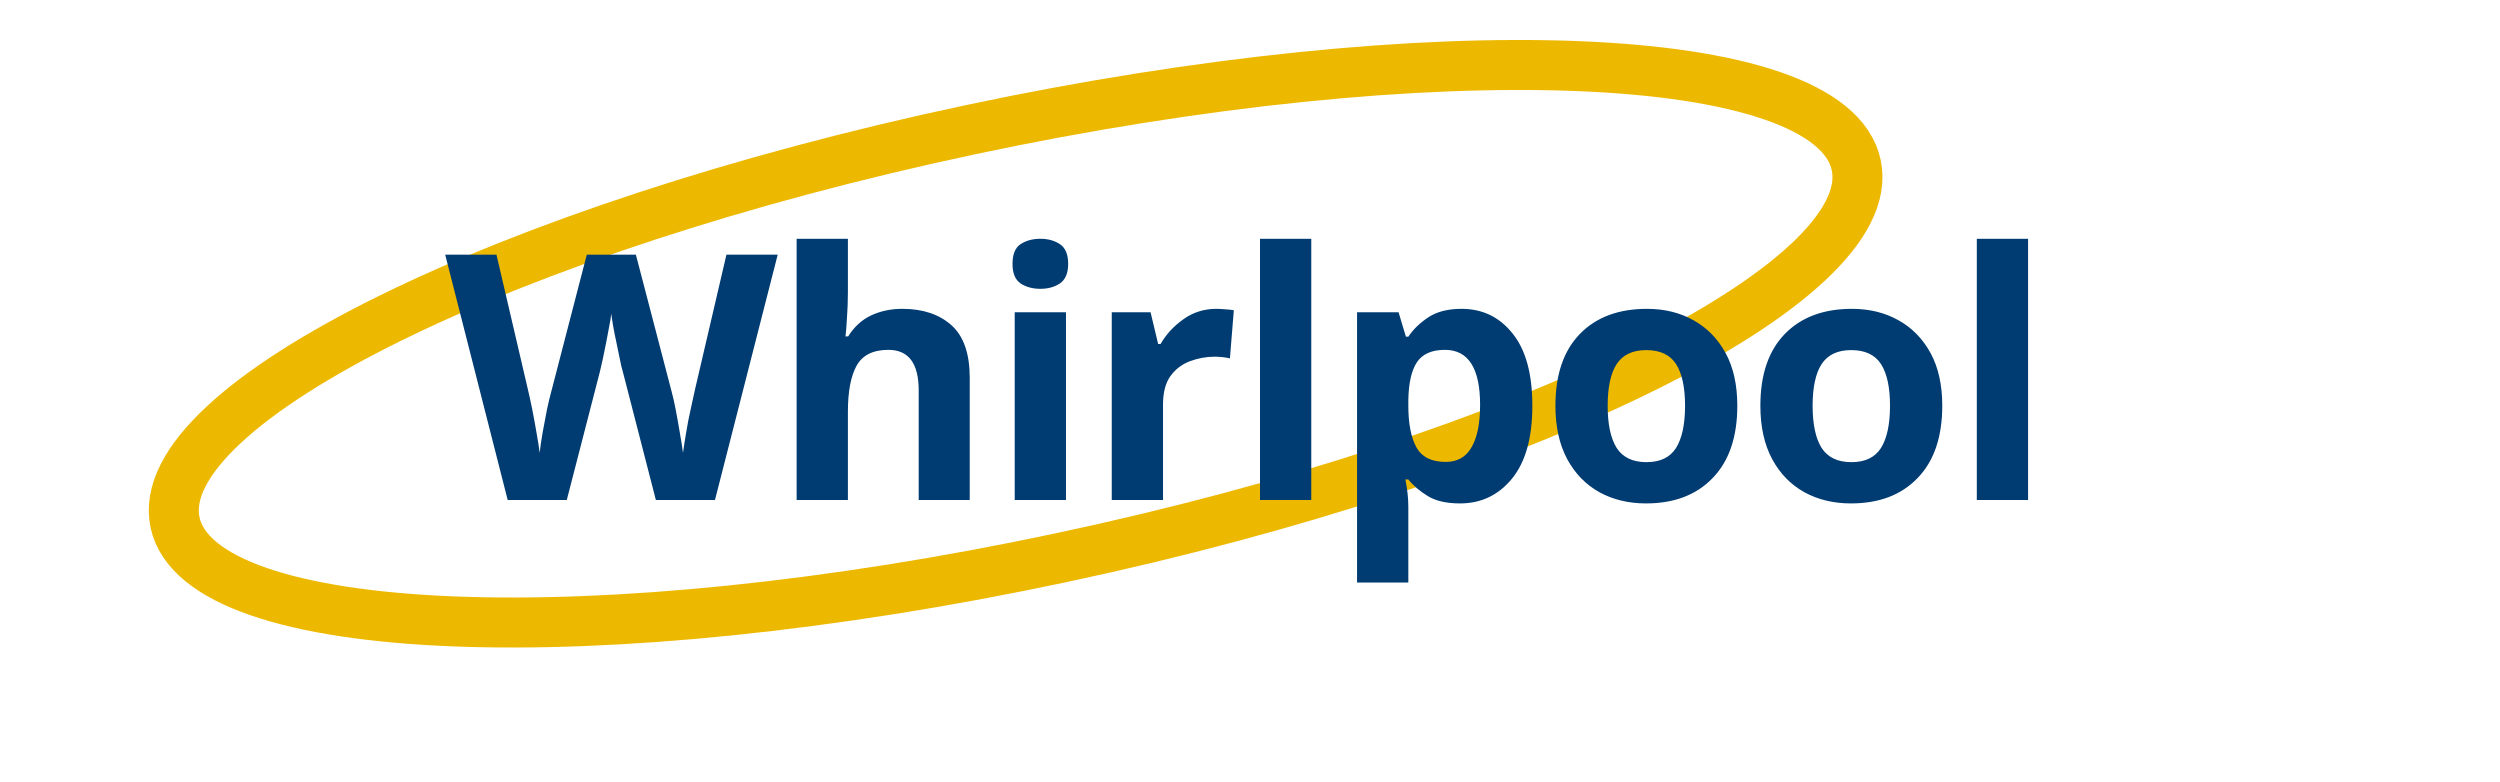
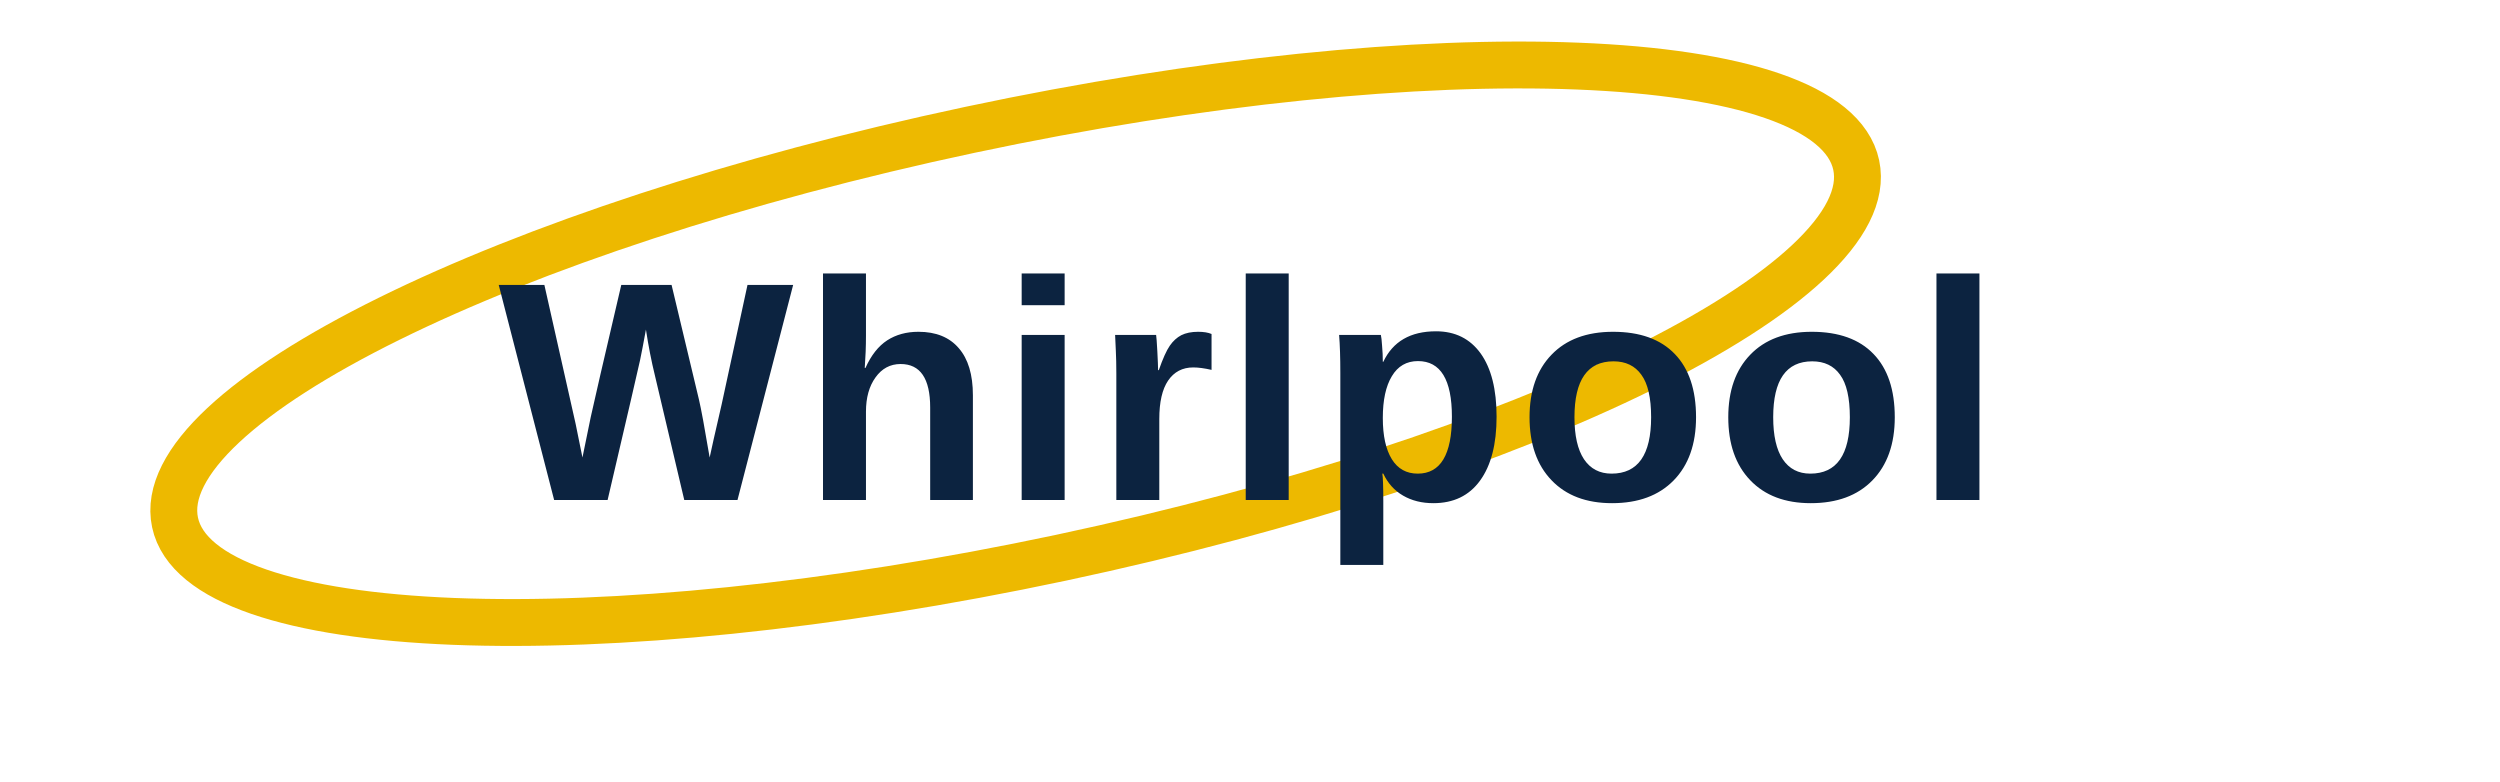
<svg xmlns="http://www.w3.org/2000/svg" viewBox="0 0 160 50" width="160" height="50">
-   <ellipse cx="65" cy="22" rx="55" ry="14" fill="none" stroke="#EDB900" stroke-width="3.2" transform="rotate(-12 65 22)" />
-   <text x="80" y="32" font-family="'Trebuchet MS', 'Arial Black', sans-serif" font-size="22" font-weight="900" fill="#003B71" text-anchor="middle" letter-spacing="-0.5px">Whirlpool</text>
+   <ellipse cx="65" cy="22" rx="55" ry="14" fill="none" stroke="#EDB900" stroke-width="3" transform="rotate(-12 65 22)" />
+   <text x="80" y="32" font-family="'Arial Black', 'Helvetica Neue', Arial, sans-serif" font-size="20" font-weight="900" fill="#0C2340" text-anchor="middle" letter-spacing="0.5px">Whirlpool</text>
</svg>
